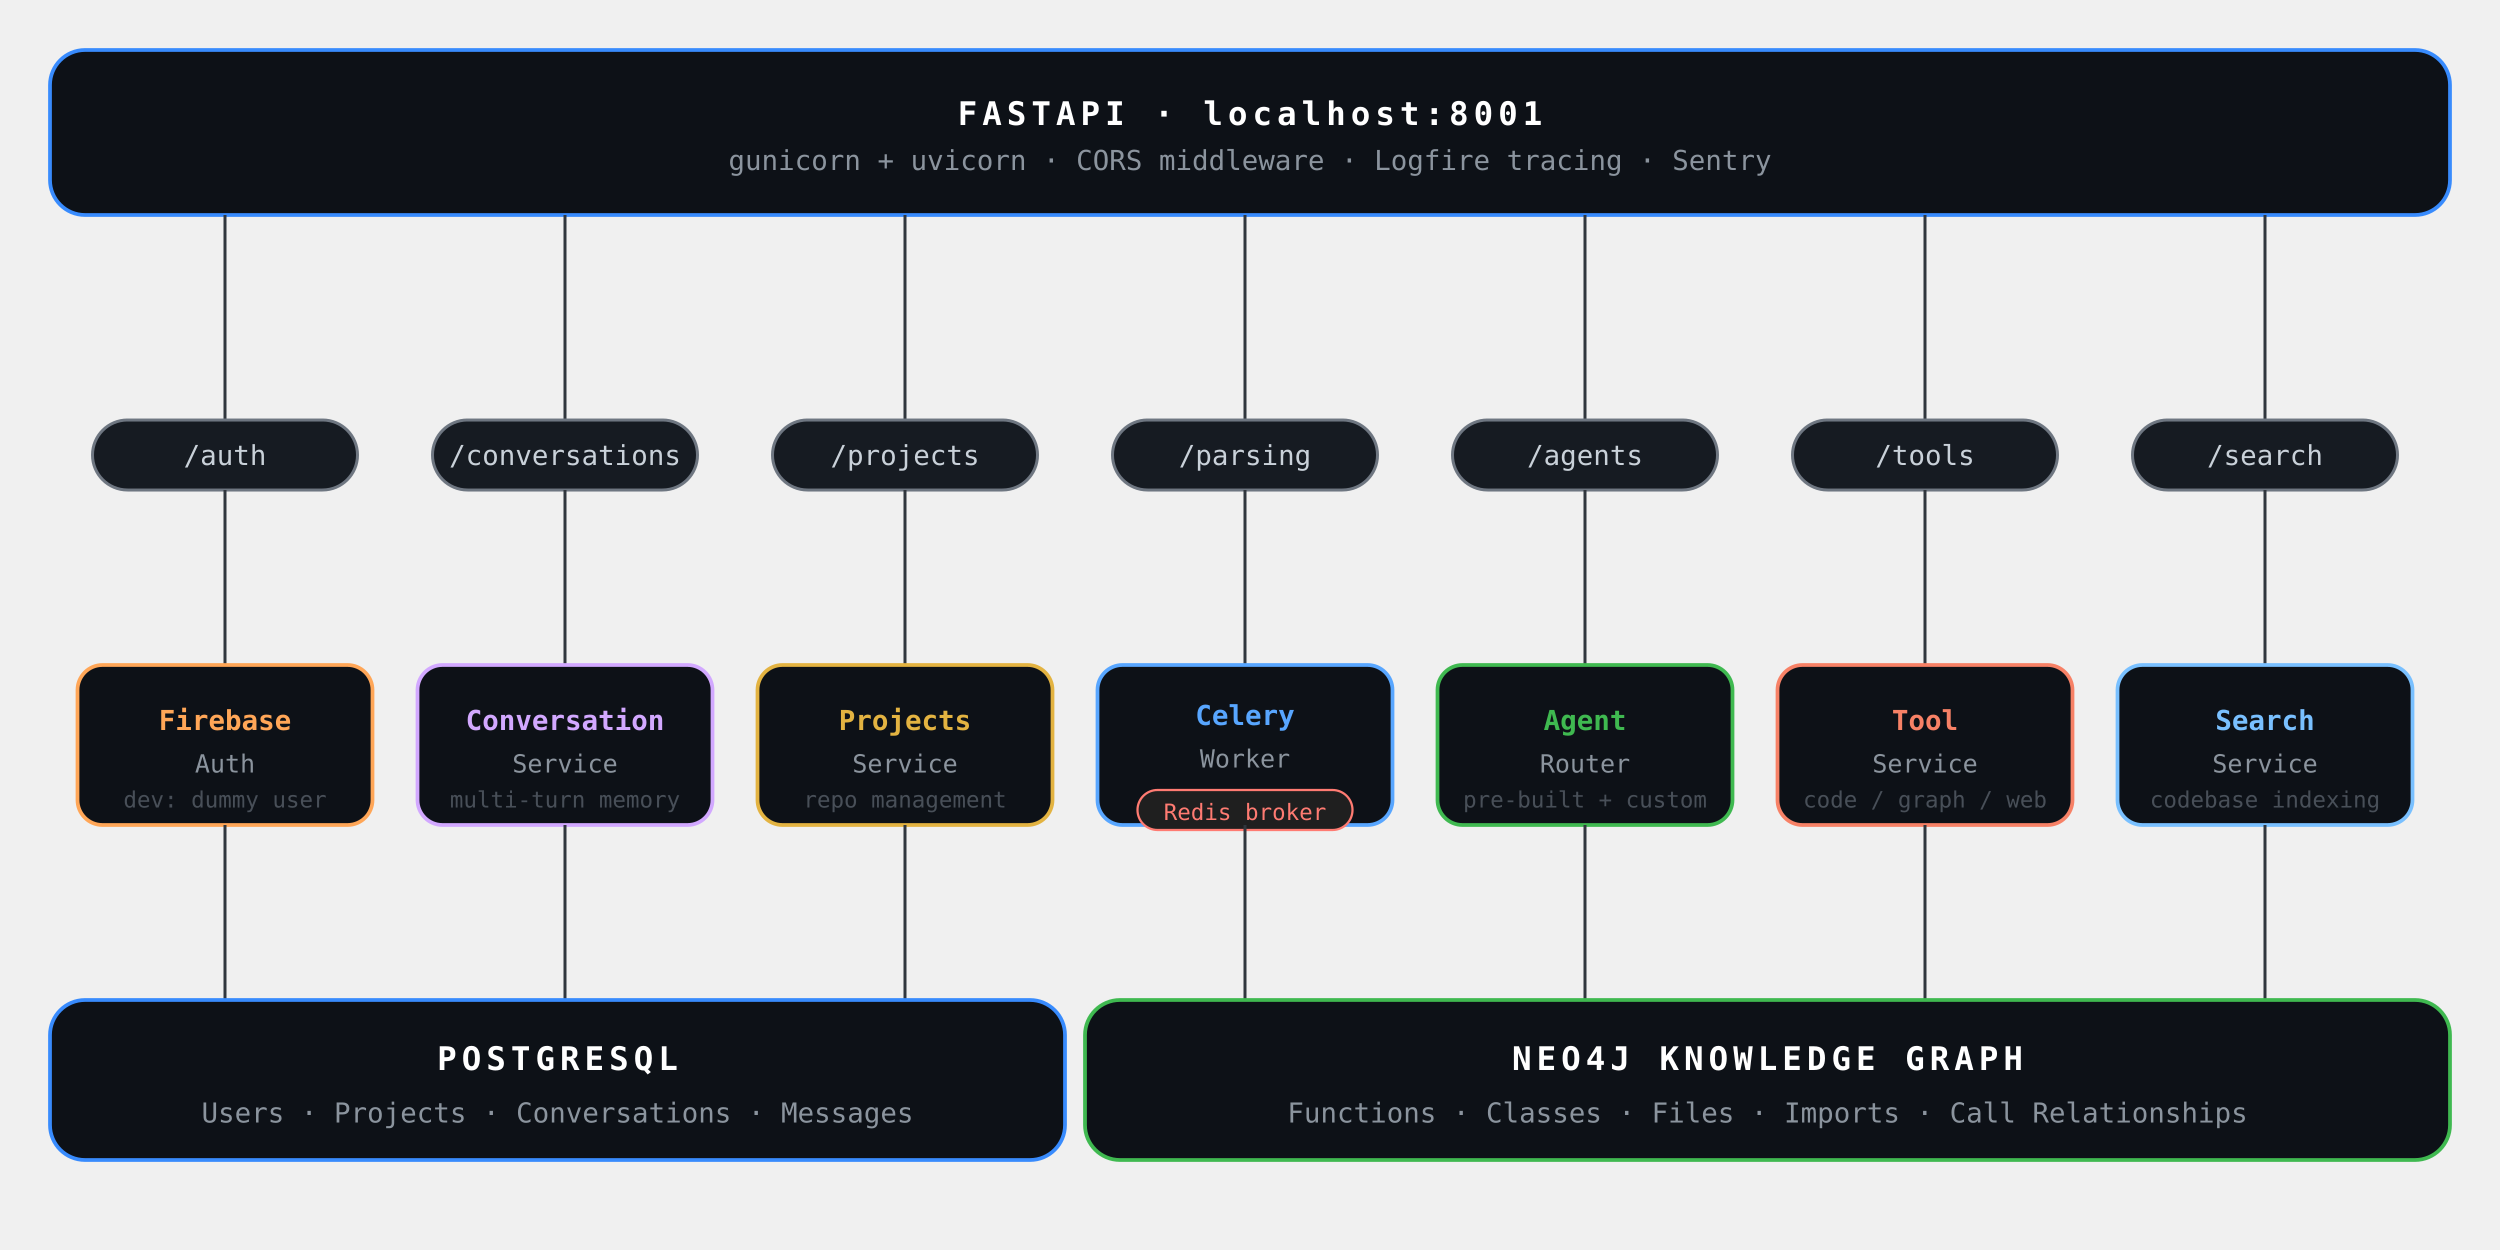
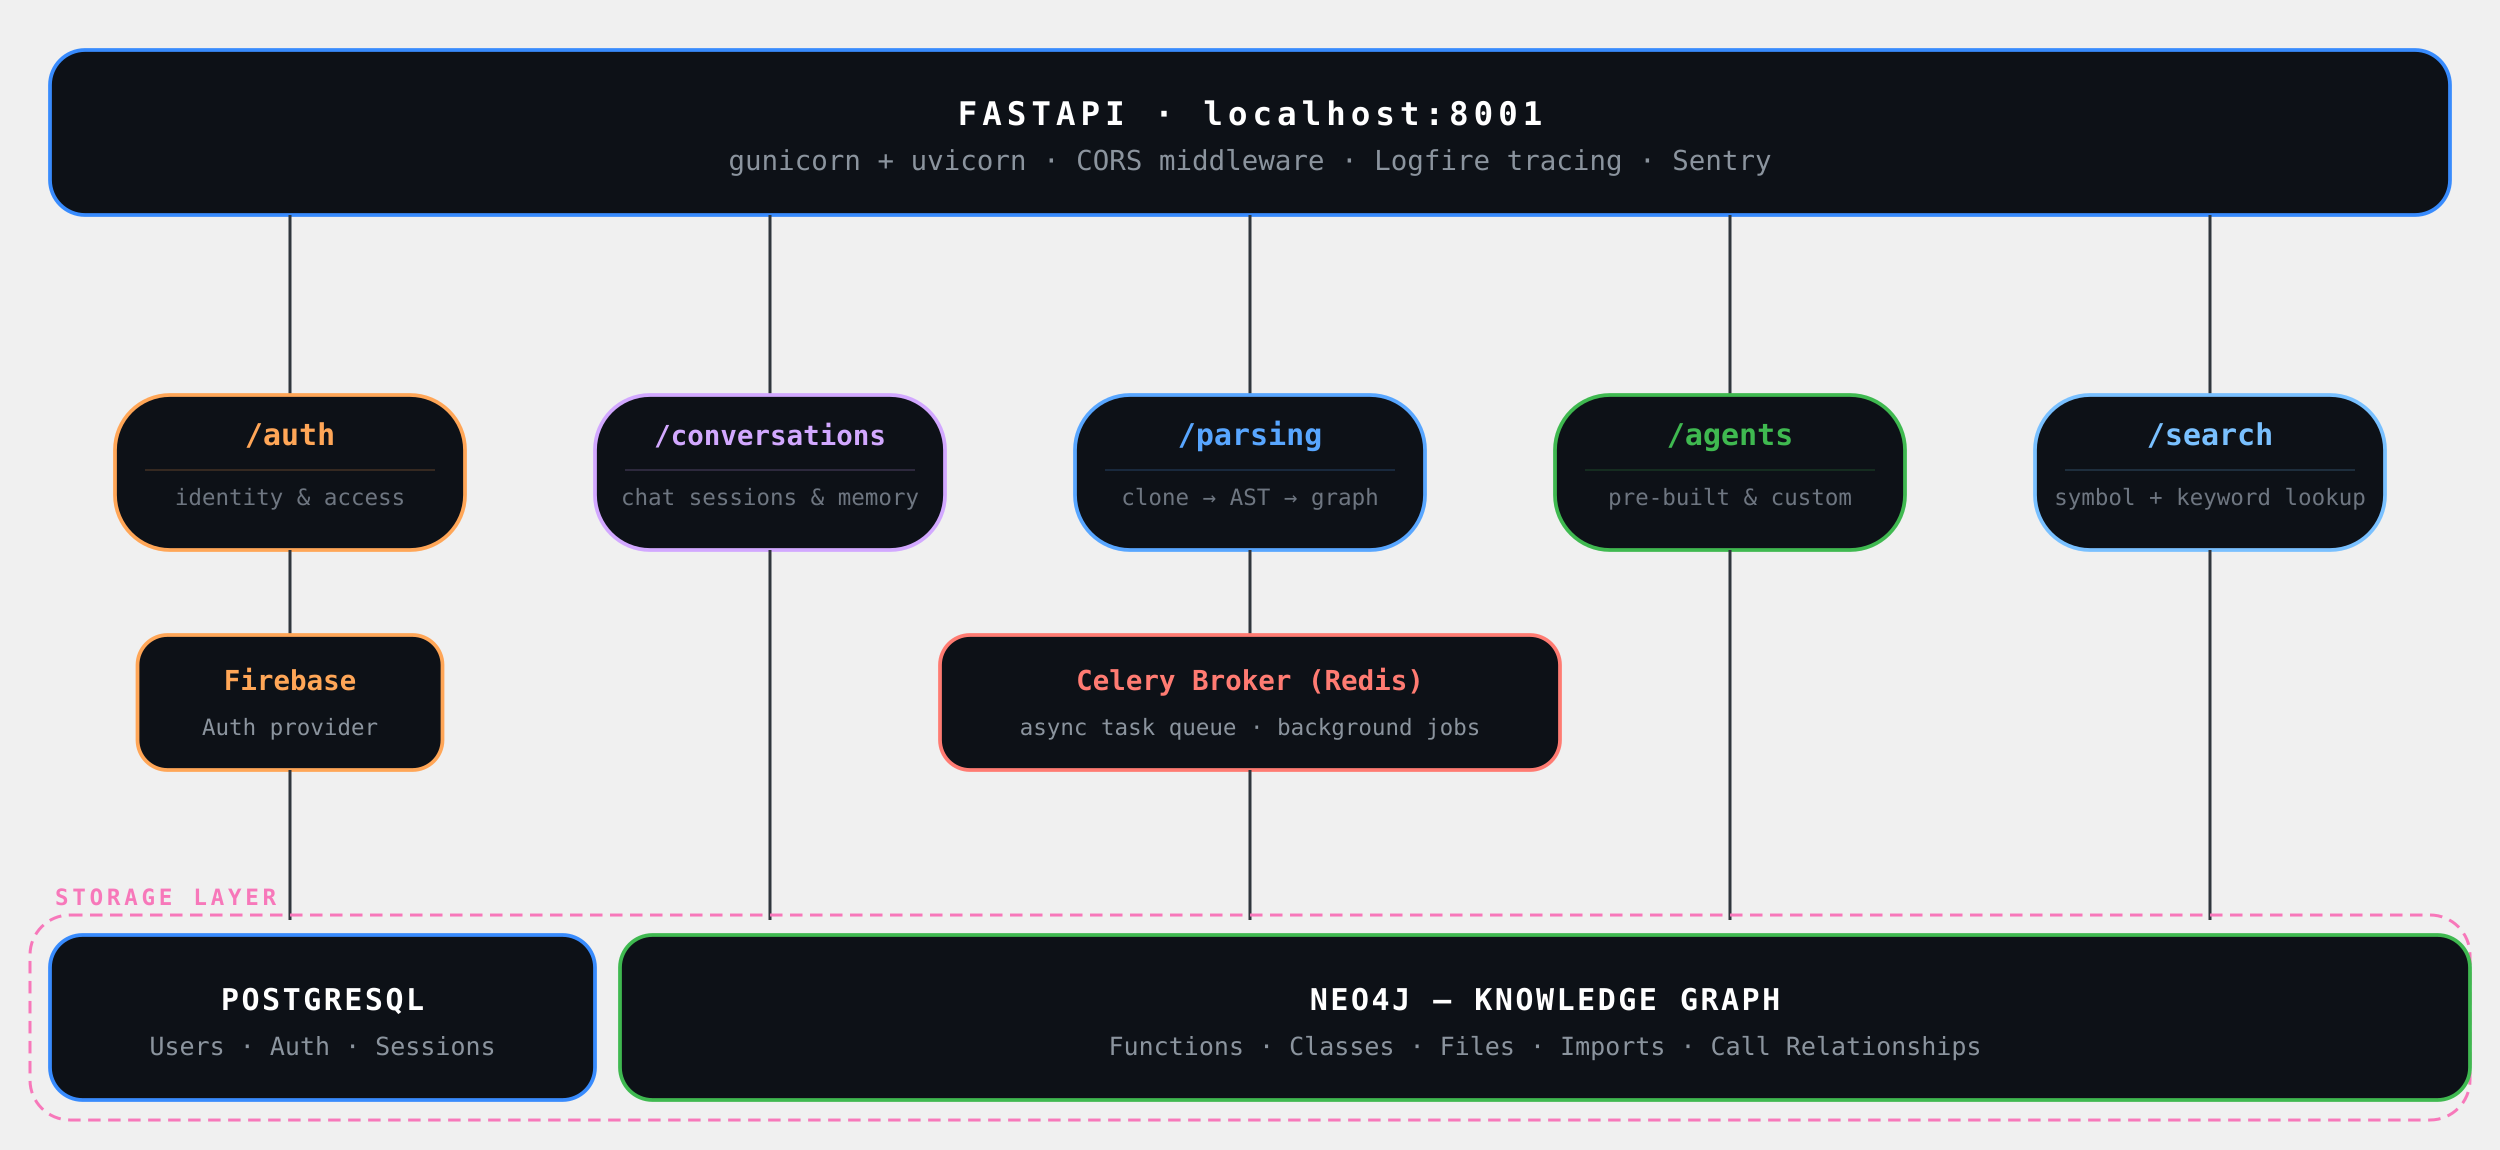
- <svg xmlns="http://www.w3.org/2000/svg" viewBox="0 0 1000 500" width="1000" height="500" font-family="'SF Mono', 'Fira Code', 'Consolas', monospace">
+ <svg xmlns="http://www.w3.org/2000/svg" viewBox="0 0 1000 460" width="1000" height="460" font-family="'SF Mono', 'Fira Code', 'Consolas', monospace">
  <rect x="20" y="20" width="960" height="66" rx="14" fill="#0d1117" stroke="#388bfd" stroke-width="1.5" />
  <text x="500" y="50" text-anchor="middle" font-size="13" font-weight="700" fill="#ffffff" letter-spacing="2">FASTAPI  ·  localhost:8001</text>
  <text x="500" y="68" text-anchor="middle" font-size="11" fill="#8b949e">gunicorn + uvicorn  ·  CORS middleware  ·  Logfire tracing  ·  Sentry</text>
-   <line x1="90" y1="86" x2="90" y2="168" stroke="#30363d" stroke-width="1.2" />
-   <line x1="226" y1="86" x2="226" y2="168" stroke="#30363d" stroke-width="1.2" />
-   <line x1="362" y1="86" x2="362" y2="168" stroke="#30363d" stroke-width="1.2" />
-   <line x1="498" y1="86" x2="498" y2="168" stroke="#30363d" stroke-width="1.2" />
-   <line x1="634" y1="86" x2="634" y2="168" stroke="#30363d" stroke-width="1.2" />
-   <line x1="770" y1="86" x2="770" y2="168" stroke="#30363d" stroke-width="1.2" />
-   <line x1="906" y1="86" x2="906" y2="168" stroke="#30363d" stroke-width="1.2" />
-   <rect x="37" y="168" width="106" height="28" rx="14" fill="#161b22" stroke="#6e7681" stroke-width="1.2" />
-   <text x="90" y="186" text-anchor="middle" font-size="11" fill="#c9d1d9">/auth</text>
-   <rect x="173" y="168" width="106" height="28" rx="14" fill="#161b22" stroke="#6e7681" stroke-width="1.2" />
-   <text x="226" y="186" text-anchor="middle" font-size="11" fill="#c9d1d9">/conversations</text>
-   <rect x="309" y="168" width="106" height="28" rx="14" fill="#161b22" stroke="#6e7681" stroke-width="1.2" />
-   <text x="362" y="186" text-anchor="middle" font-size="11" fill="#c9d1d9">/projects</text>
-   <rect x="445" y="168" width="106" height="28" rx="14" fill="#161b22" stroke="#6e7681" stroke-width="1.2" />
-   <text x="498" y="186" text-anchor="middle" font-size="11" fill="#c9d1d9">/parsing</text>
-   <rect x="581" y="168" width="106" height="28" rx="14" fill="#161b22" stroke="#6e7681" stroke-width="1.2" />
-   <text x="634" y="186" text-anchor="middle" font-size="11" fill="#c9d1d9">/agents</text>
-   <rect x="717" y="168" width="106" height="28" rx="14" fill="#161b22" stroke="#6e7681" stroke-width="1.2" />
-   <text x="770" y="186" text-anchor="middle" font-size="11" fill="#c9d1d9">/tools</text>
-   <rect x="853" y="168" width="106" height="28" rx="14" fill="#161b22" stroke="#6e7681" stroke-width="1.2" />
-   <text x="906" y="186" text-anchor="middle" font-size="11" fill="#c9d1d9">/search</text>
-   <line x1="90" y1="196" x2="90" y2="266" stroke="#30363d" stroke-width="1.2" />
-   <line x1="226" y1="196" x2="226" y2="266" stroke="#30363d" stroke-width="1.2" />
-   <line x1="362" y1="196" x2="362" y2="266" stroke="#30363d" stroke-width="1.2" />
-   <line x1="498" y1="196" x2="498" y2="266" stroke="#30363d" stroke-width="1.2" />
-   <line x1="634" y1="196" x2="634" y2="266" stroke="#30363d" stroke-width="1.2" />
-   <line x1="770" y1="196" x2="770" y2="266" stroke="#30363d" stroke-width="1.2" />
-   <line x1="906" y1="196" x2="906" y2="266" stroke="#30363d" stroke-width="1.2" />
-   <rect x="31" y="266" width="118" height="64" rx="10" fill="#0d1117" stroke="#ffa657" stroke-width="1.5" />
-   <text x="90" y="292" text-anchor="middle" font-size="11" font-weight="700" fill="#ffa657">Firebase</text>
-   <text x="90" y="309" text-anchor="middle" font-size="10" fill="#8b949e">Auth</text>
-   <text x="90" y="323" text-anchor="middle" font-size="9" fill="#484f58">dev: dummy user</text>
-   <rect x="167" y="266" width="118" height="64" rx="10" fill="#0d1117" stroke="#d2a8ff" stroke-width="1.5" />
-   <text x="226" y="292" text-anchor="middle" font-size="11" font-weight="700" fill="#d2a8ff">Conversation</text>
-   <text x="226" y="309" text-anchor="middle" font-size="10" fill="#8b949e">Service</text>
-   <text x="226" y="323" text-anchor="middle" font-size="9" fill="#484f58">multi-turn memory</text>
-   <rect x="303" y="266" width="118" height="64" rx="10" fill="#0d1117" stroke="#e3b341" stroke-width="1.5" />
-   <text x="362" y="292" text-anchor="middle" font-size="11" font-weight="700" fill="#e3b341">Projects</text>
-   <text x="362" y="309" text-anchor="middle" font-size="10" fill="#8b949e">Service</text>
-   <text x="362" y="323" text-anchor="middle" font-size="9" fill="#484f58">repo management</text>
-   <rect x="439" y="266" width="118" height="64" rx="10" fill="#0d1117" stroke="#58a6ff" stroke-width="1.5" />
-   <text x="498" y="290" text-anchor="middle" font-size="11" font-weight="700" fill="#58a6ff">Celery</text>
-   <text x="498" y="307" text-anchor="middle" font-size="10" fill="#8b949e">Worker</text>
-   <rect x="455" y="316" width="86" height="16" rx="8" fill="#1f1f1f" stroke="#ff7b72" stroke-width="0.9" />
-   <text x="498" y="328" text-anchor="middle" font-size="9" fill="#ff7b72">Redis broker</text>
-   <rect x="575" y="266" width="118" height="64" rx="10" fill="#0d1117" stroke="#3fb950" stroke-width="1.5" />
-   <text x="634" y="292" text-anchor="middle" font-size="11" font-weight="700" fill="#3fb950">Agent</text>
-   <text x="634" y="309" text-anchor="middle" font-size="10" fill="#8b949e">Router</text>
-   <text x="634" y="323" text-anchor="middle" font-size="9" fill="#484f58">pre-built + custom</text>
-   <rect x="711" y="266" width="118" height="64" rx="10" fill="#0d1117" stroke="#f78166" stroke-width="1.5" />
-   <text x="770" y="292" text-anchor="middle" font-size="11" font-weight="700" fill="#f78166">Tool</text>
-   <text x="770" y="309" text-anchor="middle" font-size="10" fill="#8b949e">Service</text>
-   <text x="770" y="323" text-anchor="middle" font-size="9" fill="#484f58">code / graph / web</text>
-   <rect x="847" y="266" width="118" height="64" rx="10" fill="#0d1117" stroke="#79c0ff" stroke-width="1.5" />
-   <text x="906" y="292" text-anchor="middle" font-size="11" font-weight="700" fill="#79c0ff">Search</text>
-   <text x="906" y="309" text-anchor="middle" font-size="10" fill="#8b949e">Service</text>
-   <text x="906" y="323" text-anchor="middle" font-size="9" fill="#484f58">codebase indexing</text>
-   <line x1="90" y1="330" x2="90" y2="400" stroke="#30363d" stroke-width="1.2" />
-   <line x1="226" y1="330" x2="226" y2="400" stroke="#30363d" stroke-width="1.2" />
-   <line x1="362" y1="330" x2="362" y2="400" stroke="#30363d" stroke-width="1.2" />
-   <line x1="498" y1="330" x2="498" y2="400" stroke="#30363d" stroke-width="1.2" />
-   <line x1="634" y1="330" x2="634" y2="400" stroke="#30363d" stroke-width="1.2" />
-   <line x1="770" y1="330" x2="770" y2="400" stroke="#30363d" stroke-width="1.2" />
-   <line x1="906" y1="330" x2="906" y2="400" stroke="#30363d" stroke-width="1.2" />
-   <rect x="20" y="400" width="406" height="64" rx="14" fill="#0d1117" stroke="#388bfd" stroke-width="1.5" />
-   <text x="223" y="428" text-anchor="middle" font-size="13" font-weight="700" fill="#ffffff" letter-spacing="2">POSTGRESQL</text>
-   <text x="223" y="449" text-anchor="middle" font-size="11" fill="#8b949e">Users · Projects · Conversations · Messages</text>
-   <rect x="434" y="400" width="546" height="64" rx="14" fill="#0d1117" stroke="#3fb950" stroke-width="1.5" />
-   <text x="707" y="428" text-anchor="middle" font-size="13" font-weight="700" fill="#ffffff" letter-spacing="2">NEO4J KNOWLEDGE GRAPH</text>
-   <text x="707" y="449" text-anchor="middle" font-size="11" fill="#8b949e">Functions · Classes · Files · Imports · Call Relationships</text>
+   <line x1="116" y1="86" x2="116" y2="158" stroke="#30363d" stroke-width="1.2" />
+   <line x1="308" y1="86" x2="308" y2="158" stroke="#30363d" stroke-width="1.2" />
+   <line x1="500" y1="86" x2="500" y2="158" stroke="#30363d" stroke-width="1.2" />
+   <line x1="692" y1="86" x2="692" y2="158" stroke="#30363d" stroke-width="1.2" />
+   <line x1="884" y1="86" x2="884" y2="158" stroke="#30363d" stroke-width="1.2" />
+   <rect x="46" y="158" width="140" height="62" rx="22" fill="#0d1117" stroke="#ffa657" stroke-width="1.5" />
+   <text x="116" y="178" text-anchor="middle" font-size="12" font-weight="600" fill="#ffa657">/auth</text>
+   <line x1="58" y1="188" x2="174" y2="188" stroke="#ffa65730" stroke-width="0.7" />
+   <text x="116" y="202" text-anchor="middle" font-size="9" fill="#6e7681">identity &amp; access</text>
+   <rect x="238" y="158" width="140" height="62" rx="22" fill="#0d1117" stroke="#d2a8ff" stroke-width="1.5" />
+   <text x="308" y="178" text-anchor="middle" font-size="11" font-weight="600" fill="#d2a8ff">/conversations</text>
+   <line x1="250" y1="188" x2="366" y2="188" stroke="#d2a8ff30" stroke-width="0.7" />
+   <text x="308" y="202" text-anchor="middle" font-size="9" fill="#6e7681">chat sessions &amp; memory</text>
+   <rect x="430" y="158" width="140" height="62" rx="22" fill="#0d1117" stroke="#58a6ff" stroke-width="1.5" />
+   <text x="500" y="178" text-anchor="middle" font-size="12" font-weight="600" fill="#58a6ff">/parsing</text>
+   <line x1="442" y1="188" x2="558" y2="188" stroke="#58a6ff30" stroke-width="0.7" />
+   <text x="500" y="202" text-anchor="middle" font-size="9" fill="#6e7681">clone → AST → graph</text>
+   <rect x="622" y="158" width="140" height="62" rx="22" fill="#0d1117" stroke="#3fb950" stroke-width="1.5" />
+   <text x="692" y="178" text-anchor="middle" font-size="12" font-weight="600" fill="#3fb950">/agents</text>
+   <line x1="634" y1="188" x2="750" y2="188" stroke="#3fb95030" stroke-width="0.7" />
+   <text x="692" y="202" text-anchor="middle" font-size="9" fill="#6e7681">pre-built &amp; custom</text>
+   <rect x="814" y="158" width="140" height="62" rx="22" fill="#0d1117" stroke="#79c0ff" stroke-width="1.5" />
+   <text x="884" y="178" text-anchor="middle" font-size="12" font-weight="600" fill="#79c0ff">/search</text>
+   <line x1="826" y1="188" x2="942" y2="188" stroke="#79c0ff30" stroke-width="0.7" />
+   <text x="884" y="202" text-anchor="middle" font-size="9" fill="#6e7681">symbol + keyword lookup</text>
+   <line x1="116" y1="220" x2="116" y2="254" stroke="#30363d" stroke-width="1.2" />
+   <line x1="500" y1="220" x2="500" y2="254" stroke="#30363d" stroke-width="1.2" />
+   <line x1="308" y1="220" x2="308" y2="368" stroke="#30363d" stroke-width="1.2" />
+   <line x1="692" y1="220" x2="692" y2="368" stroke="#30363d" stroke-width="1.2" />
+   <line x1="884" y1="220" x2="884" y2="368" stroke="#30363d" stroke-width="1.2" />
+   <rect x="55" y="254" width="122" height="54" rx="12" fill="#0d1117" stroke="#ffa657" stroke-width="1.5" />
+   <text x="116" y="276" text-anchor="middle" font-size="11" font-weight="700" fill="#ffa657">Firebase</text>
+   <text x="116" y="294" text-anchor="middle" font-size="9" fill="#8b949e">Auth provider</text>
+   <line x1="116" y1="308" x2="116" y2="368" stroke="#30363d" stroke-width="1.2" />
+   <rect x="376" y="254" width="248" height="54" rx="12" fill="#0d1117" stroke="#ff7b72" stroke-width="1.5" />
+   <text x="500" y="276" text-anchor="middle" font-size="11" font-weight="700" fill="#ff7b72">Celery Broker (Redis)</text>
+   <text x="500" y="294" text-anchor="middle" font-size="9" fill="#8b949e">async task queue · background jobs</text>
+   <line x1="500" y1="308" x2="500" y2="368" stroke="#30363d" stroke-width="1.2" />
+   <text x="22" y="362" font-size="9" fill="#f778ba" letter-spacing="1.5" font-weight="600">STORAGE LAYER</text>
+   <rect x="12" y="366" width="976" height="82" rx="16" fill="none" stroke="#f778ba" stroke-width="1.2" stroke-dasharray="5 3" />
+   <rect x="20" y="374" width="218" height="66" rx="13" fill="#0d1117" stroke="#388bfd" stroke-width="1.5" />
+   <text x="129" y="404" text-anchor="middle" font-size="12" font-weight="700" fill="#ffffff" letter-spacing="1">POSTGRESQL</text>
+   <text x="129" y="422" text-anchor="middle" font-size="10" fill="#8b949e">Users · Auth · Sessions</text>
+   <rect x="248" y="374" width="740" height="66" rx="13" fill="#0d1117" stroke="#3fb950" stroke-width="1.5" />
+   <text x="618" y="404" text-anchor="middle" font-size="12" font-weight="700" fill="#ffffff" letter-spacing="1">NEO4J — KNOWLEDGE GRAPH</text>
+   <text x="618" y="422" text-anchor="middle" font-size="10" fill="#8b949e">Functions · Classes · Files · Imports · Call Relationships</text>
</svg>
